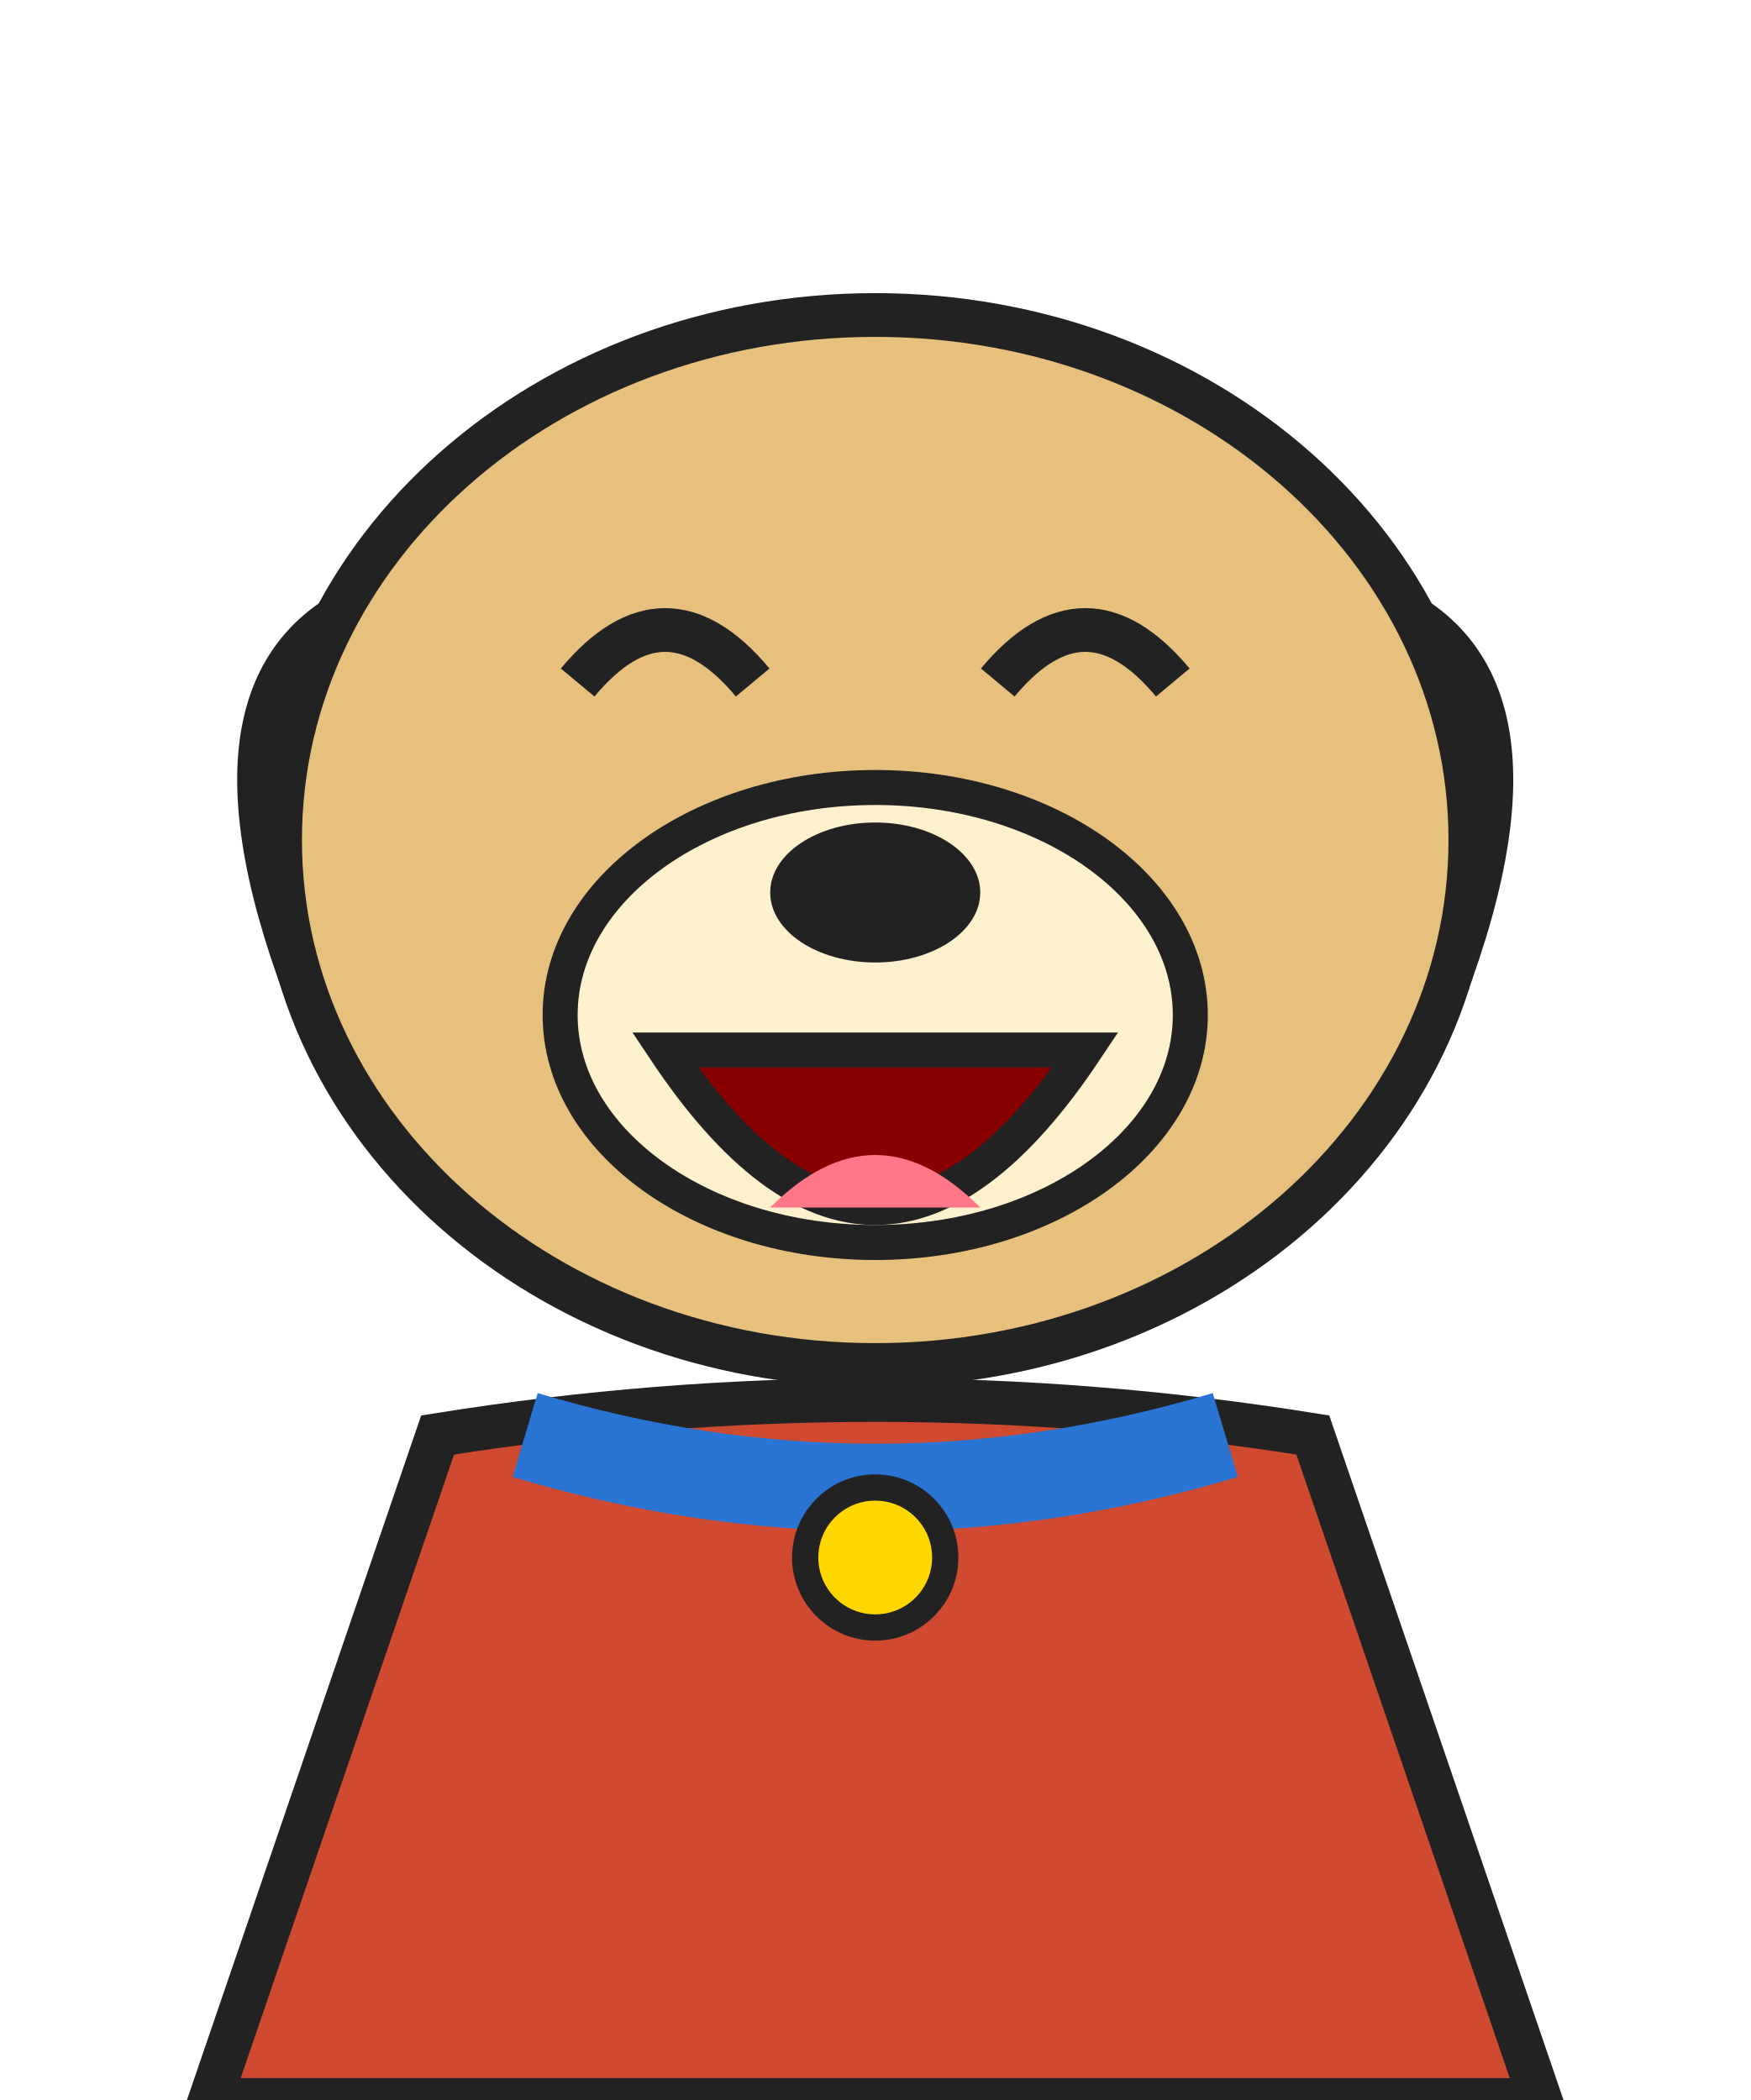
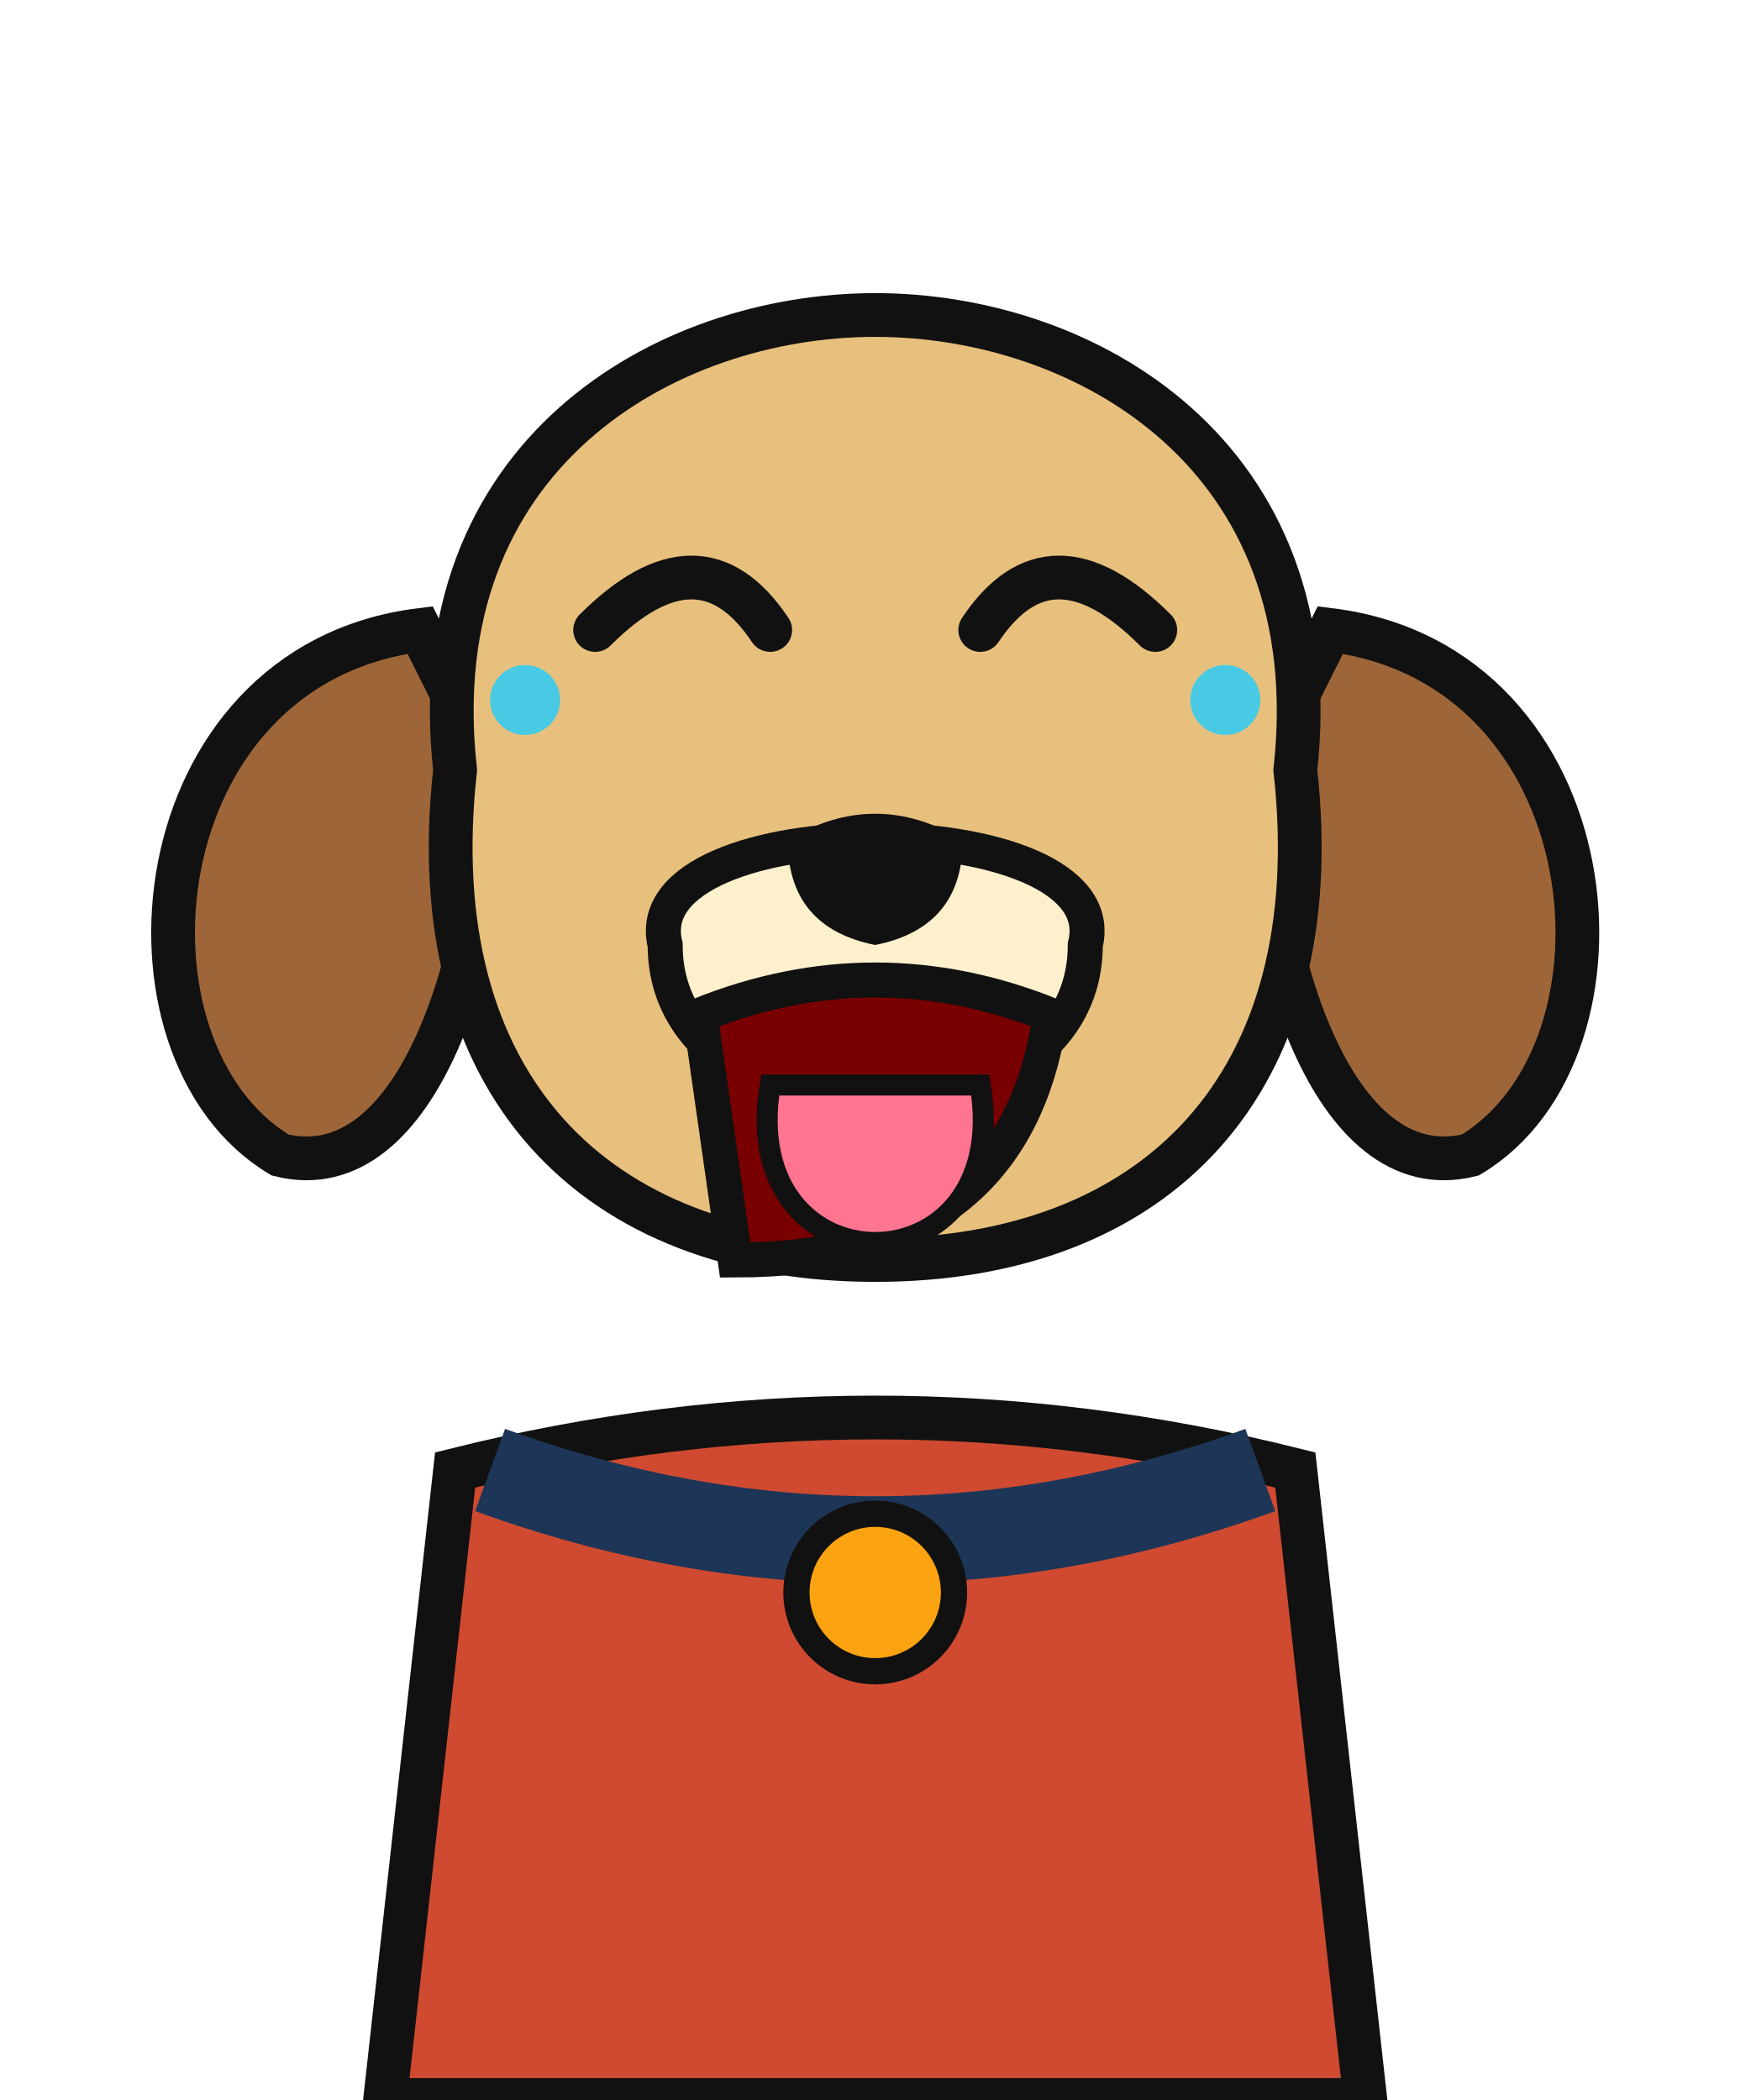
<svg xmlns="http://www.w3.org/2000/svg" viewBox="0 0 100 120" width="100" height="120">
-   <path d="M 22 34 Q 10 38 18 58 Q 25 60 27 44 Z" fill="#9e6638" stroke="#222" stroke-width="2.5" />
-   <path d="M 78 34 Q 90 38 82 58 Q 75 60 73 44 Z" fill="#9e6638" stroke="#222" stroke-width="2.5" />
-   <path d="M 25 82 Q 50 78 75 82 L 88 120 L 12 120 Z" fill="#cf4a30" stroke="#222" stroke-width="2.5" />
-   <path d="M 30 82 Q 50 88 70 82" stroke="#2a75d3" stroke-width="5" fill="none" />
-   <circle cx="50" cy="89" r="4" fill="#ffd700" stroke="#222" stroke-width="1.5" />
-   <ellipse cx="50" cy="48" rx="34" ry="30" fill="#e8c07d" stroke="#222" stroke-width="2.5" />
-   <ellipse cx="50" cy="58" rx="18" ry="13" fill="#fdf0cd" stroke="#222" stroke-width="2" />
-   <ellipse cx="50" cy="51" rx="6" ry="4" fill="#222" />
-   <path d="M 33 39 Q 38 33 43 39" stroke="#222" stroke-width="2.5" fill="none" />
-   <path d="M 57 39 Q 62 33 67 39" stroke="#222" stroke-width="2.5" fill="none" />
-   <path d="M 38 60 Q 50 78 62 60 Z" fill="#880000" stroke="#222" stroke-width="2" />
-   <path d="M 44 69 Q 50 63 56 69 Z" fill="#ff7788" />
+   <path d="M 22 120 L 26 84 Q 50 78 74 84 L 78 120 Z" fill="#cf4a30" stroke="#111" stroke-width="2.5" />
+   <path d="M 28 84 Q 50 92 72 84" stroke="#1d3557" stroke-width="5" fill="none" />
+   <circle cx="50" cy="91" r="4.5" fill="#fca311" stroke="#111" stroke-width="1.5" />
+   <path d="M 24 36 C 8 38 6 60 16 66 C 24 68 28 54 28 44 Z" fill="#9e6638" stroke="#111" stroke-width="2.5" />
+   <path d="M 76 36 C 92 38 94 60 84 66 C 76 68 72 54 72 44 Z" fill="#9e6638" stroke="#111" stroke-width="2.5" />
+   <path d="M 26 44 C 24 26 38 18 50 18 C 62 18 76 26 74 44 C 76 62 66 72 50 72 C 34 72 24 62 26 44 Z" fill="#e8c07d" stroke="#111" stroke-width="2.5" />
+   <path d="M 38 54 C 36 46 64 46 62 54 C 62 66 38 66 38 54 Z" fill="#fdf0cd" stroke="#111" stroke-width="2" />
+   <path d="M 45 48 Q 50 45 55 48 Q 55 53 50 54 Q 45 53 45 48 Z" fill="#111" />
+   <path d="M 34 36 Q 40 30 44 36" stroke="#111" stroke-width="2.5" stroke-linecap="round" fill="none" />
+   <path d="M 66 36 Q 60 30 56 36" stroke="#111" stroke-width="2.5" stroke-linecap="round" fill="none" />
+   <circle cx="30" cy="40" r="2" fill="#48cae4" />
+   <circle cx="70" cy="40" r="2" fill="#48cae4" />
+   <path d="M 40 58 Q 50 54 60 58 Q 58 72 42 72 Z" fill="#780000" stroke="#111" stroke-width="2" />
+   <path d="M 44 62 C 42 74 58 74 56 62 Z" fill="#ff758f" stroke="#111" stroke-width="1.2" />
</svg>
